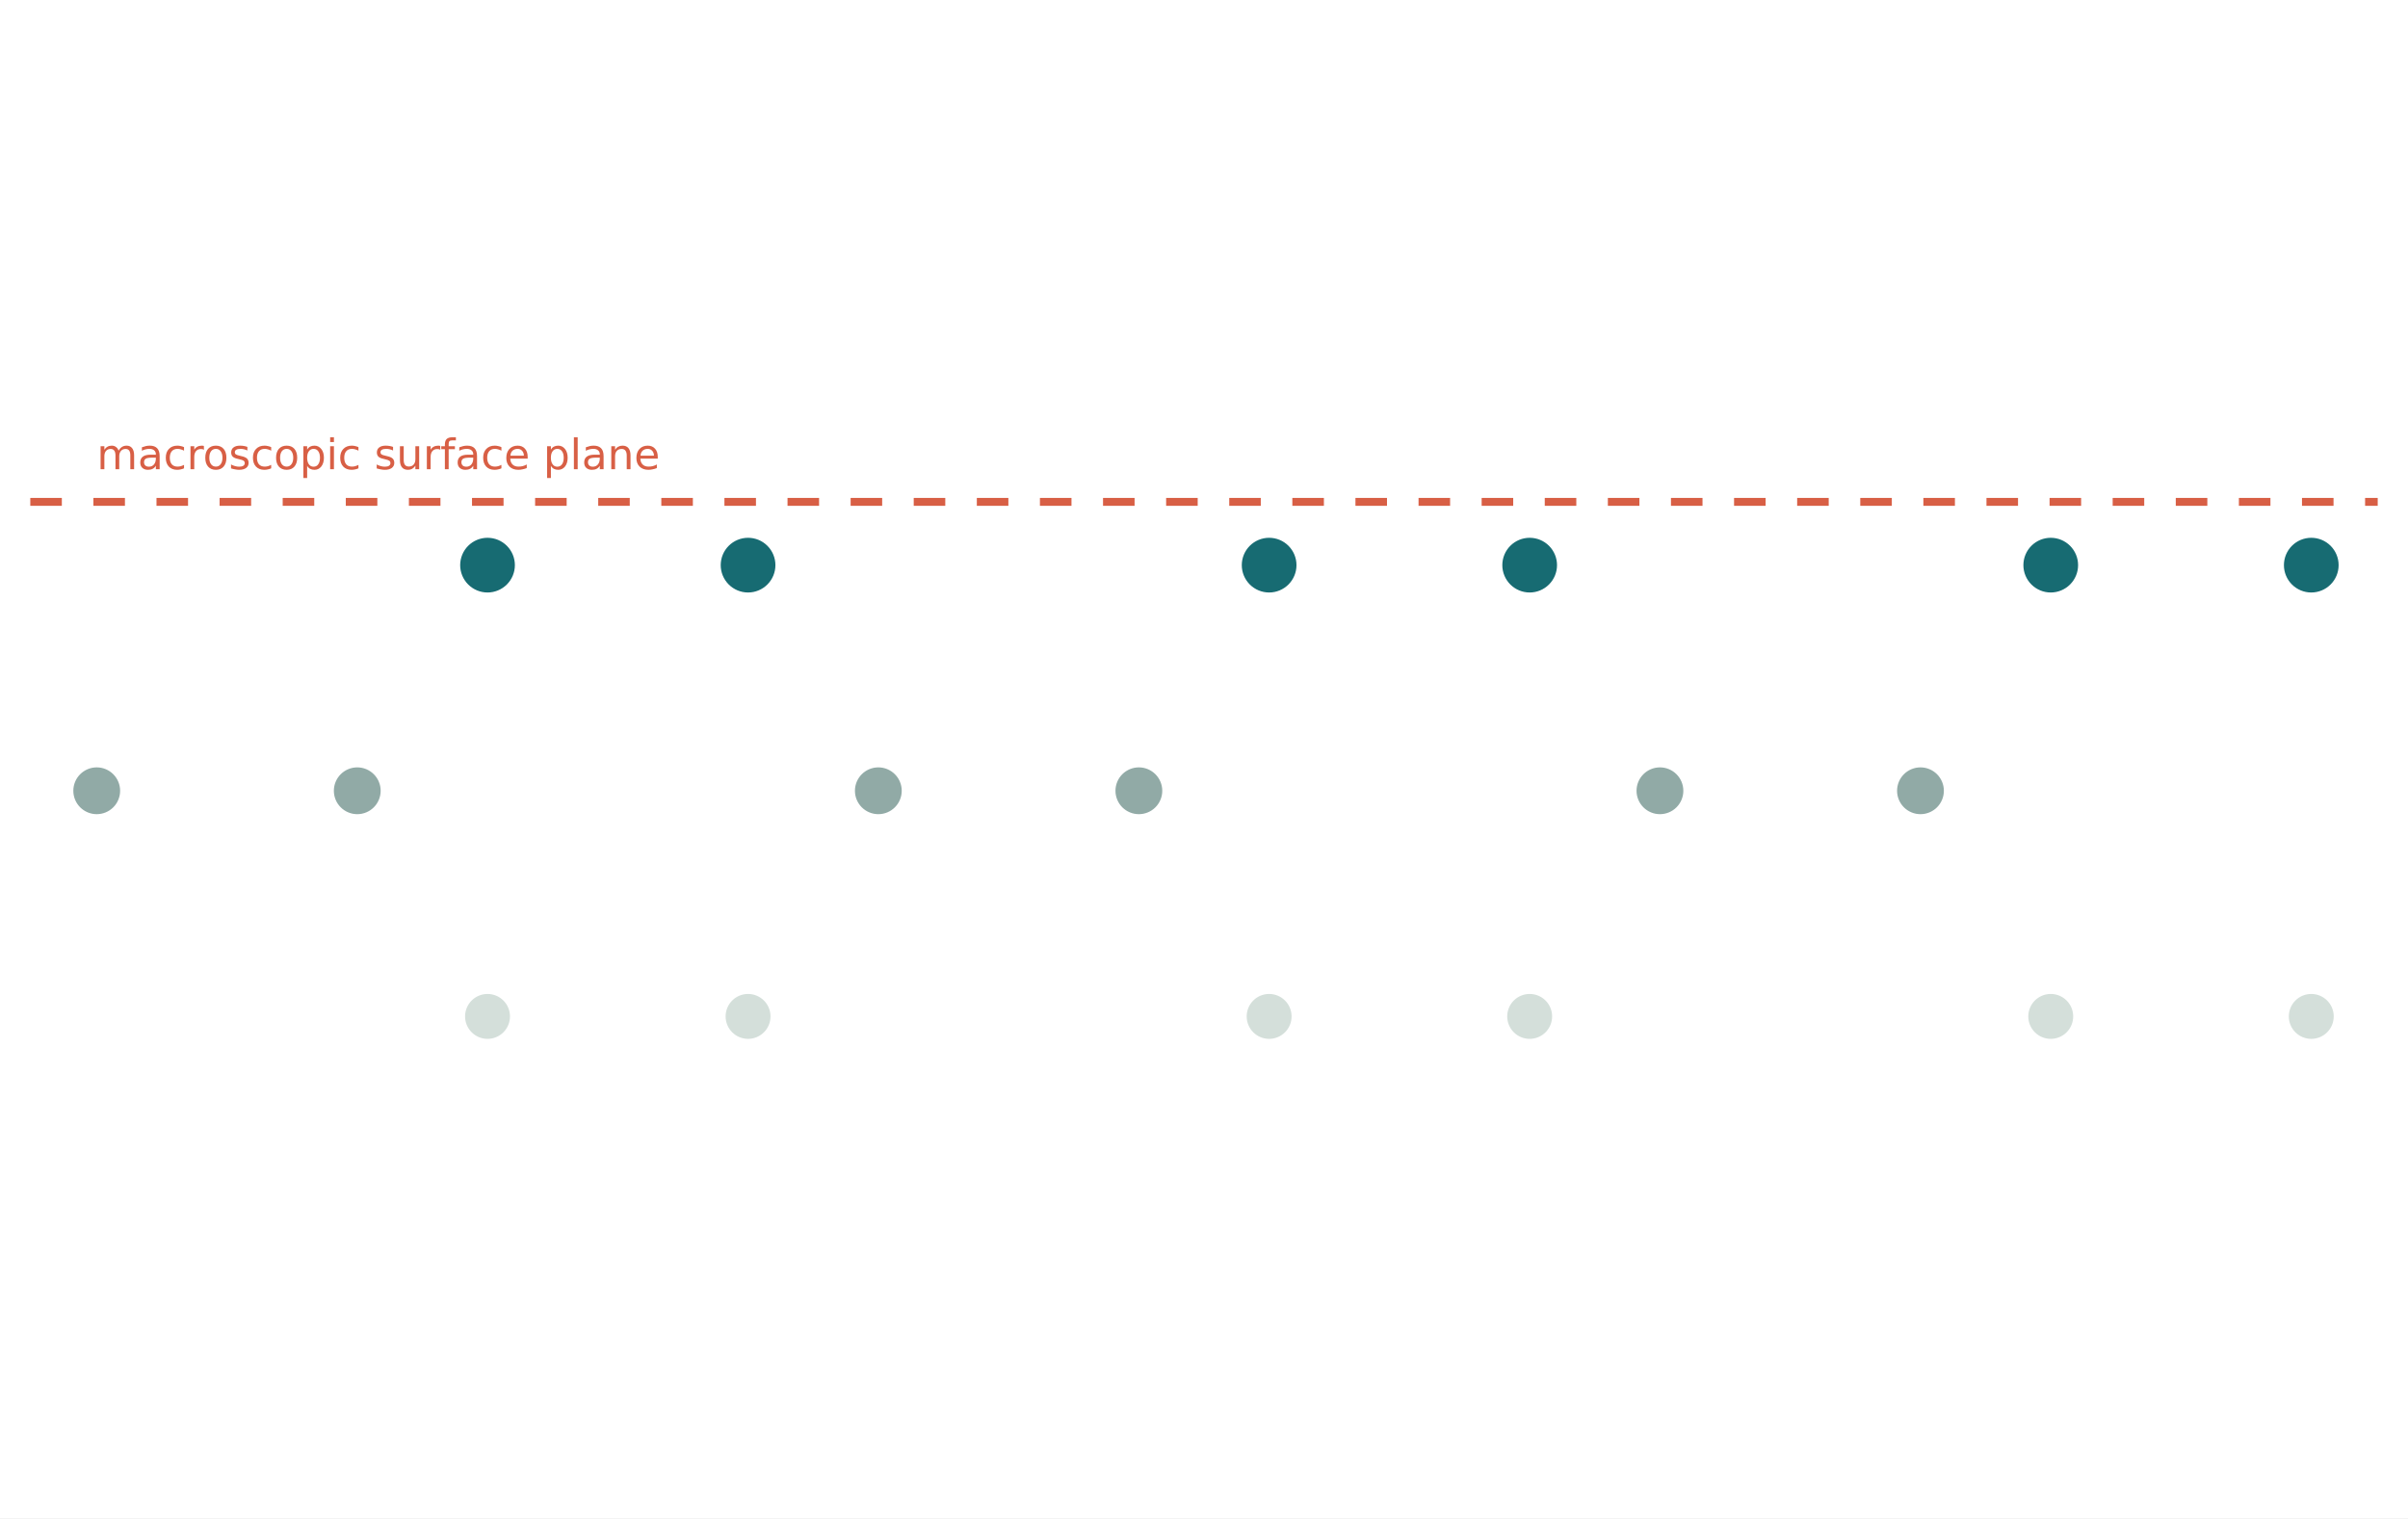
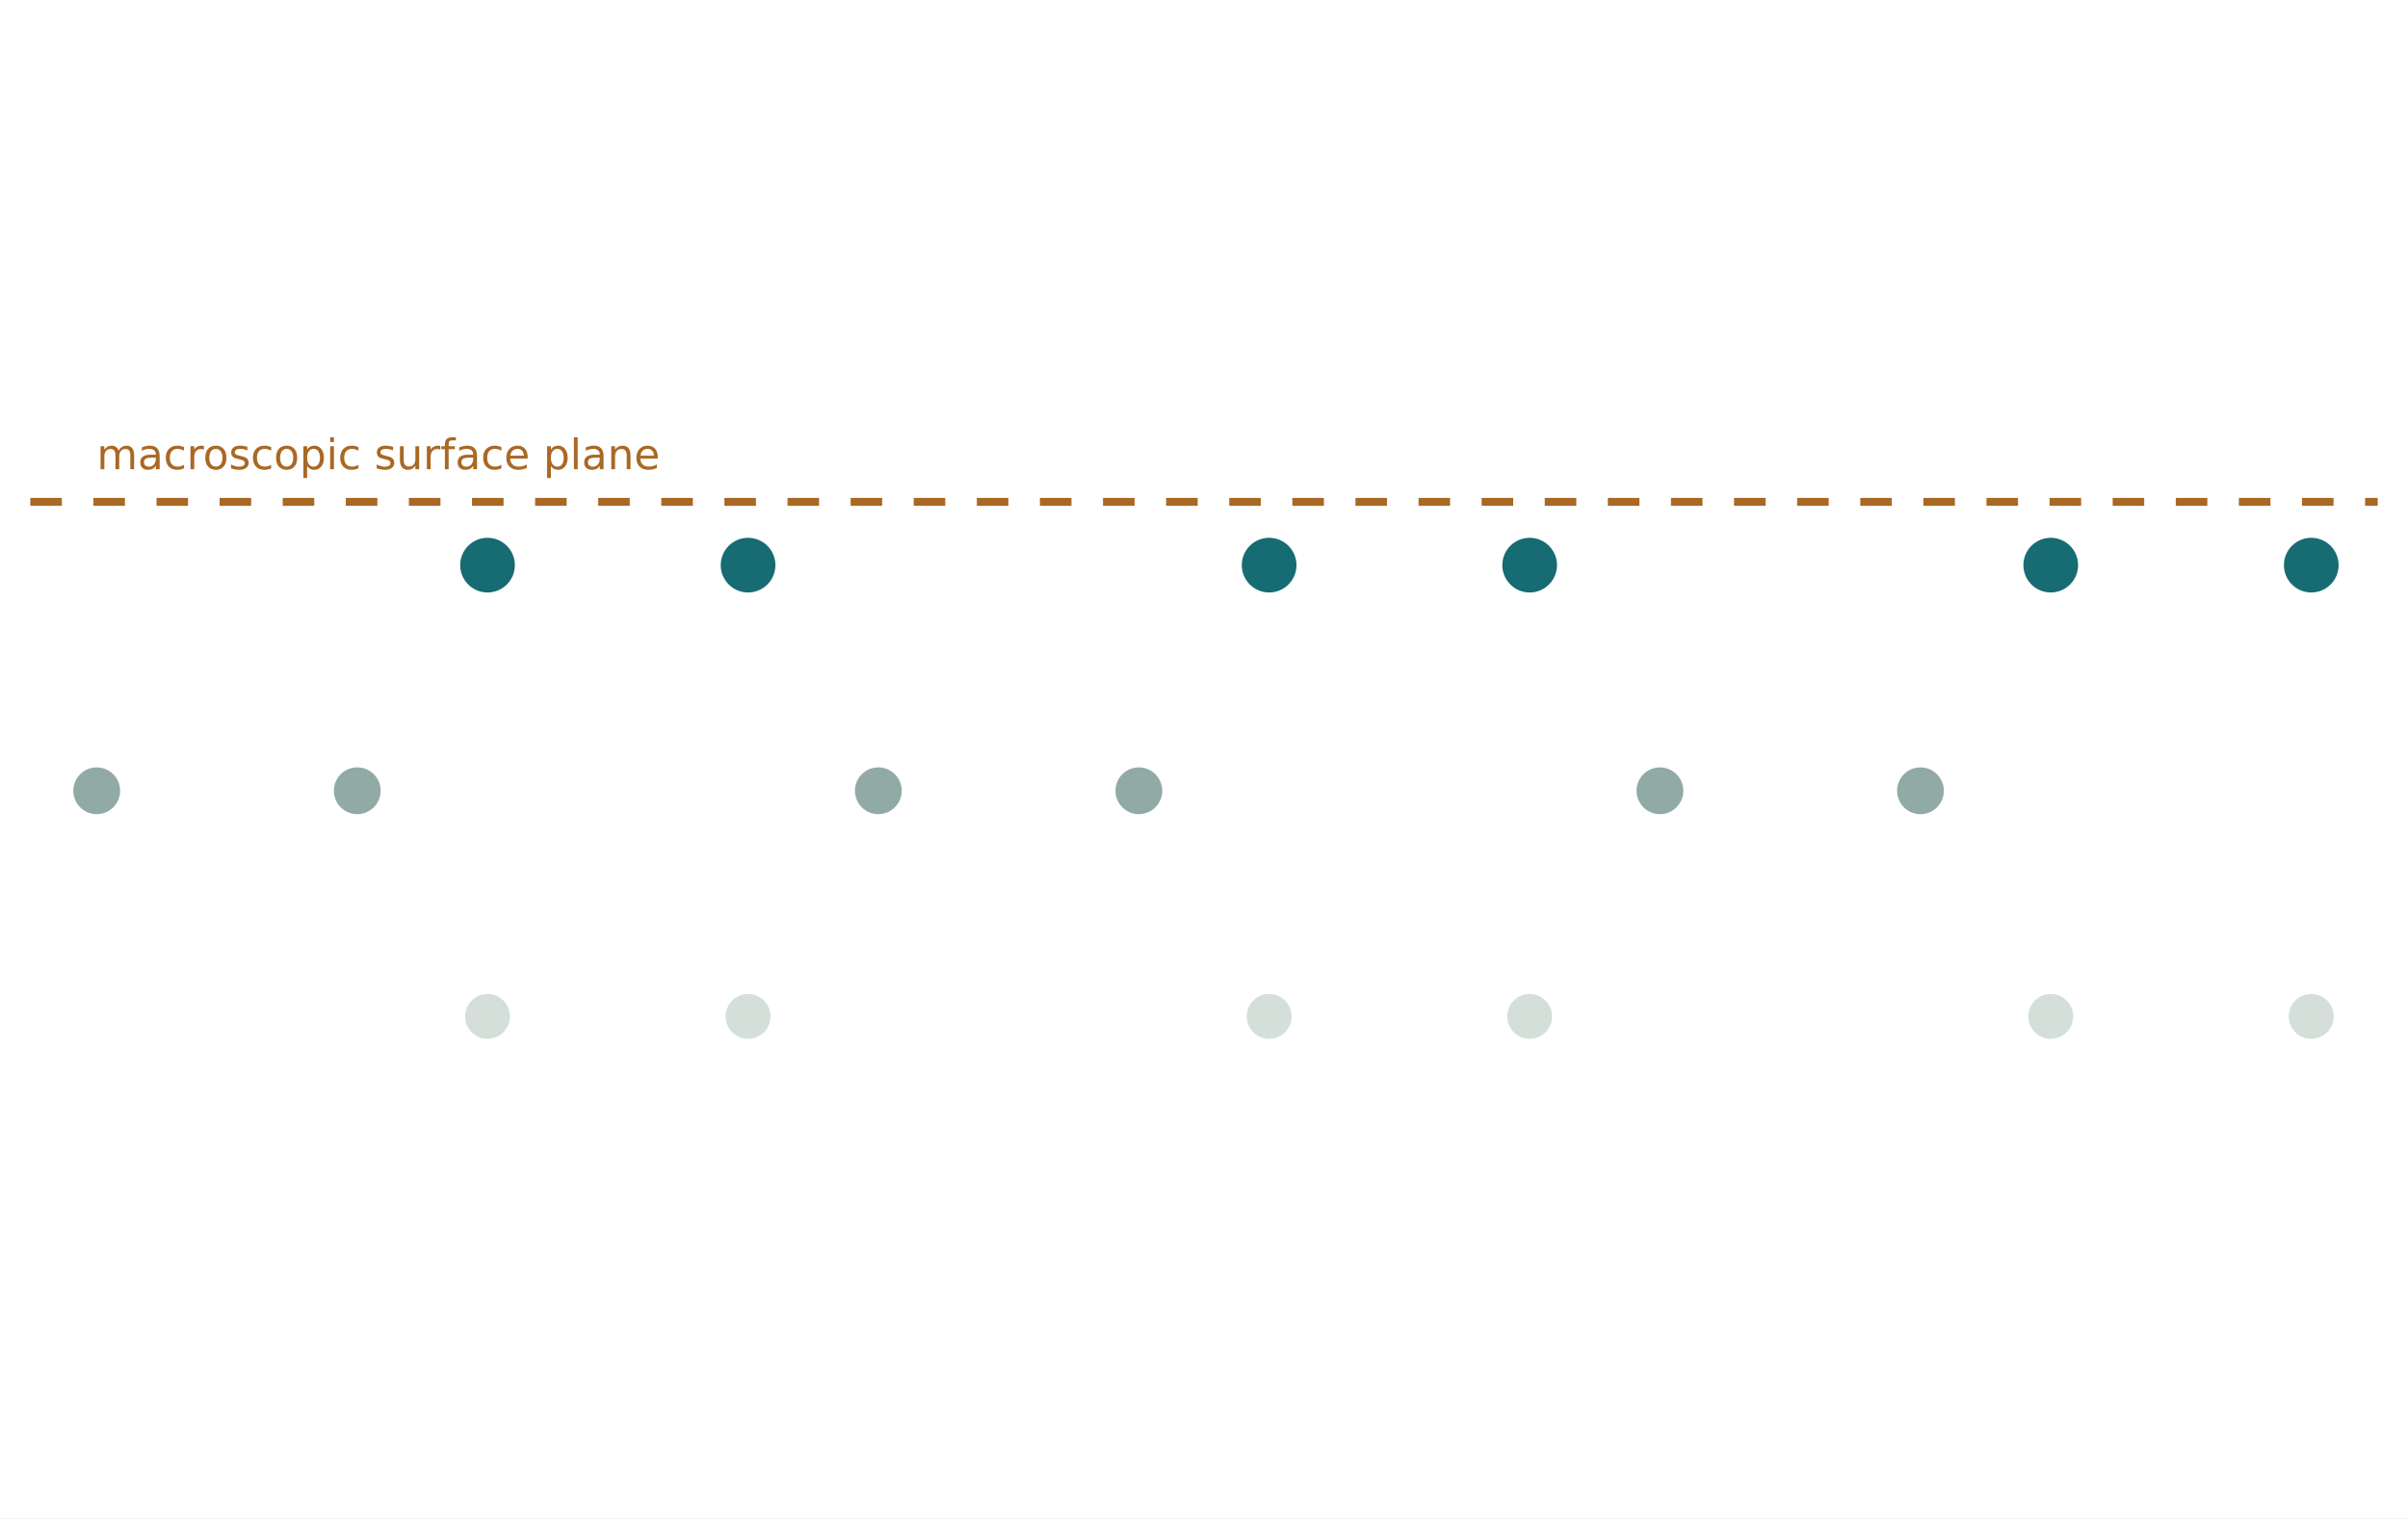
<svg xmlns="http://www.w3.org/2000/svg" xmlns:xlink="http://www.w3.org/1999/xlink" width="457.92pt" height="288.72pt" viewBox="0 0 457.92 288.72" version="1.1">
  <defs>
    <style type="text/css">*{stroke-linejoin: round; stroke-linecap: butt}</style>
  </defs>
  <g id="figure_1">
    <g id="patch_1">
      <path d="M 0 288.72 L 457.92 288.72 L 457.92 0 L 0 0 z " style="fill: #ffffff" />
    </g>
    <g id="axes_1">
      <g id="line2d_1">
-         <path d="M 5.76 95.438 L 452.16 95.438 " clip-path="url(#p948fd671a4)" style="fill: none; stroke-dasharray: 6,6; stroke-dashoffset: 0; stroke: #d85f45; stroke-width: 1.5" />
+         <path d="M 5.76 95.438 L 452.16 95.438 " clip-path="url(#p948fd671a4)" style="fill: none; stroke-dasharray: 6,6; stroke-dashoffset: 0; stroke: #a96824; stroke-width: 1.5" />
      </g>
      <g id="text_1">
-         <text style="font-size: 8px; font-family: 'DejaVu Sans'; text-anchor: start; fill: #d85f45" x="18.394" y="89.229" transform="rotate(-0 18.39396 89.22935)">macroscopic surface plane</text>
+         <text style="font-size: 8px; font-family: 'DejaVu Sans'; text-anchor: start; fill: #a96824" x="18.394" y="89.229" transform="rotate(-0 18.39396 89.22935)">macroscopic surface plane</text>
      </g>
      <g id="PathCollection_1">
        <defs>
          <path id="mc2a5256831" d="M 0 4.77 C 1.265 4.77 2.478 4.267 3.373 3.373 C 4.267 2.478 4.77 1.265 4.77 0 C 4.77 -1.265 4.267 -2.478 3.373 -3.373 C 2.478 -4.267 1.265 -4.77 0 -4.77 C -1.265 -4.77 -2.478 -4.267 -3.373 -3.373 C -4.267 -2.478 -4.77 -1.265 -4.77 0 C -4.77 1.265 -4.267 2.478 -3.373 3.373 C -2.478 4.267 -1.265 4.77 0 4.77 z " style="stroke: #ffffff" />
        </defs>
        <g clip-path="url(#p948fd671a4)">
          <use xlink:href="#mc2a5256831" x="92.711" y="193.282" style="fill: #d4dfda; stroke: #ffffff" />
        </g>
      </g>
      <g id="PathCollection_2">
        <g clip-path="url(#p948fd671a4)">
          <use xlink:href="#mc2a5256831" x="142.256" y="193.282" style="fill: #d4dfda; stroke: #ffffff" />
        </g>
      </g>
      <g id="PathCollection_3">
        <defs>
          <path id="m2b01c09186" d="M 0 4.95 C 1.313 4.95 2.572 4.428 3.5 3.5 C 4.428 2.572 4.95 1.313 4.95 0 C 4.95 -1.313 4.428 -2.572 3.5 -3.5 C 2.572 -4.428 1.313 -4.95 0 -4.95 C -1.313 -4.95 -2.572 -4.428 -3.5 -3.5 C -4.428 -2.572 -4.95 -1.313 -4.95 0 C -4.95 1.313 -4.428 2.572 -3.5 3.5 C -2.572 4.428 -1.313 4.95 0 4.95 z " style="stroke: #ffffff" />
        </defs>
        <g clip-path="url(#p948fd671a4)">
          <use xlink:href="#m2b01c09186" x="18.394" y="150.375" style="fill: #91aaa6; stroke: #ffffff" />
        </g>
      </g>
      <g id="PathCollection_4">
        <g clip-path="url(#p948fd671a4)">
          <use xlink:href="#m2b01c09186" x="67.939" y="150.375" style="fill: #91aaa6; stroke: #ffffff" />
        </g>
      </g>
      <g id="PathCollection_5">
        <defs>
          <path id="mde119c5b81" d="M 0 5.701 C 1.512 5.701 2.962 5.1 4.031 4.031 C 5.1 2.962 5.701 1.512 5.701 0 C 5.701 -1.512 5.1 -2.962 4.031 -4.031 C 2.962 -5.1 1.512 -5.701 0 -5.701 C -1.512 -5.701 -2.962 -5.1 -4.031 -4.031 C -5.1 -2.962 -5.701 -1.512 -5.701 0 C -5.701 1.512 -5.1 2.962 -4.031 4.031 C -2.962 5.1 -1.512 5.701 0 5.701 z " style="stroke: #ffffff" />
        </defs>
        <g clip-path="url(#p948fd671a4)">
          <use xlink:href="#mde119c5b81" x="92.711" y="107.468" style="fill: #176b72; stroke: #ffffff" />
        </g>
      </g>
      <g id="PathCollection_6">
        <g clip-path="url(#p948fd671a4)">
          <use xlink:href="#mde119c5b81" x="142.256" y="107.468" style="fill: #176b72; stroke: #ffffff" />
        </g>
      </g>
      <g id="PathCollection_7">
        <g clip-path="url(#p948fd671a4)">
          <use xlink:href="#mc2a5256831" x="241.346" y="193.282" style="fill: #d4dfda; stroke: #ffffff" />
        </g>
      </g>
      <g id="PathCollection_8">
        <g clip-path="url(#p948fd671a4)">
          <use xlink:href="#mc2a5256831" x="290.891" y="193.282" style="fill: #d4dfda; stroke: #ffffff" />
        </g>
      </g>
      <g id="PathCollection_9">
        <g clip-path="url(#p948fd671a4)">
          <use xlink:href="#m2b01c09186" x="167.029" y="150.375" style="fill: #91aaa6; stroke: #ffffff" />
        </g>
      </g>
      <g id="PathCollection_10">
        <g clip-path="url(#p948fd671a4)">
          <use xlink:href="#m2b01c09186" x="216.574" y="150.375" style="fill: #91aaa6; stroke: #ffffff" />
        </g>
      </g>
      <g id="PathCollection_11">
        <g clip-path="url(#p948fd671a4)">
          <use xlink:href="#mde119c5b81" x="241.346" y="107.468" style="fill: #176b72; stroke: #ffffff" />
        </g>
      </g>
      <g id="PathCollection_12">
        <g clip-path="url(#p948fd671a4)">
          <use xlink:href="#mde119c5b81" x="290.891" y="107.468" style="fill: #176b72; stroke: #ffffff" />
        </g>
      </g>
      <g id="PathCollection_13">
        <g clip-path="url(#p948fd671a4)">
          <use xlink:href="#mc2a5256831" x="389.981" y="193.282" style="fill: #d4dfda; stroke: #ffffff" />
        </g>
      </g>
      <g id="PathCollection_14">
        <g clip-path="url(#p948fd671a4)">
          <use xlink:href="#mc2a5256831" x="439.526" y="193.282" style="fill: #d4dfda; stroke: #ffffff" />
        </g>
      </g>
      <g id="PathCollection_15">
        <g clip-path="url(#p948fd671a4)">
          <use xlink:href="#m2b01c09186" x="315.664" y="150.375" style="fill: #91aaa6; stroke: #ffffff" />
        </g>
      </g>
      <g id="PathCollection_16">
        <g clip-path="url(#p948fd671a4)">
          <use xlink:href="#m2b01c09186" x="365.209" y="150.375" style="fill: #91aaa6; stroke: #ffffff" />
        </g>
      </g>
      <g id="PathCollection_17">
        <g clip-path="url(#p948fd671a4)">
          <use xlink:href="#mde119c5b81" x="389.981" y="107.468" style="fill: #176b72; stroke: #ffffff" />
        </g>
      </g>
      <g id="PathCollection_18">
        <g clip-path="url(#p948fd671a4)">
          <use xlink:href="#mde119c5b81" x="439.526" y="107.468" style="fill: #176b72; stroke: #ffffff" />
        </g>
      </g>
    </g>
  </g>
  <defs>
    <clipPath id="p948fd671a4">
      <rect x="5.76" y="5.76" width="446.4" height="277.2" />
    </clipPath>
  </defs>
</svg>
